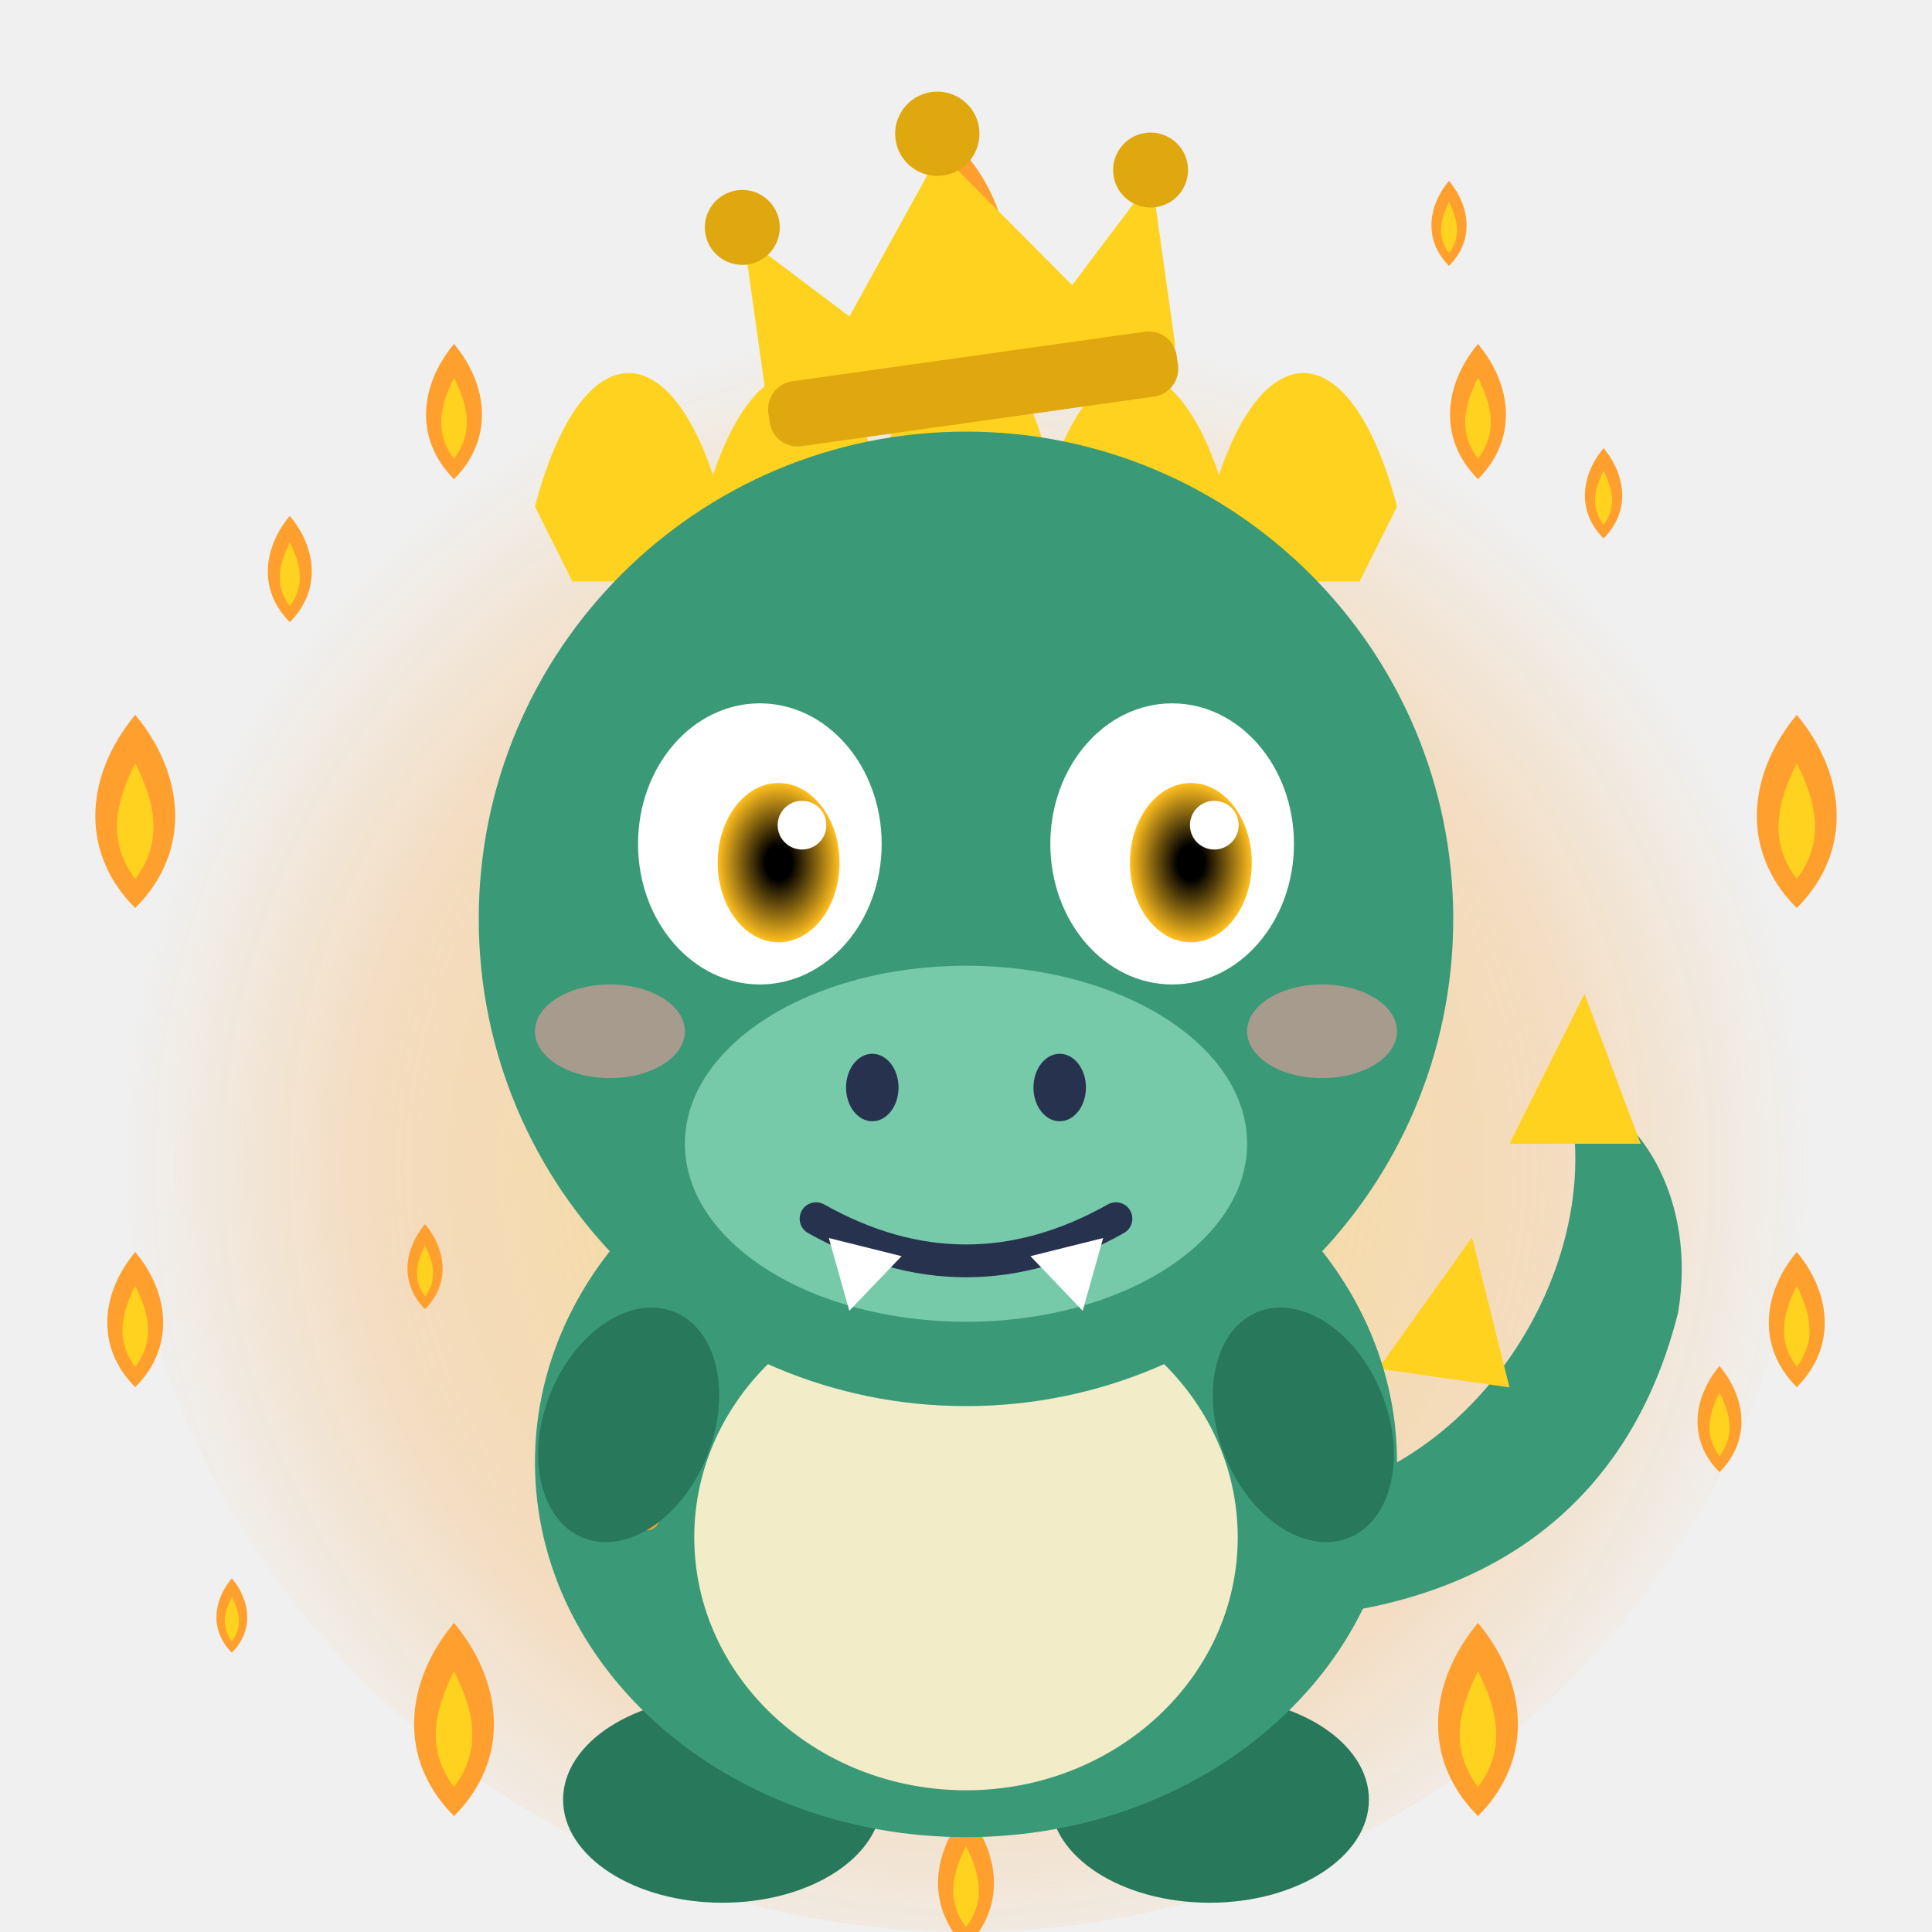
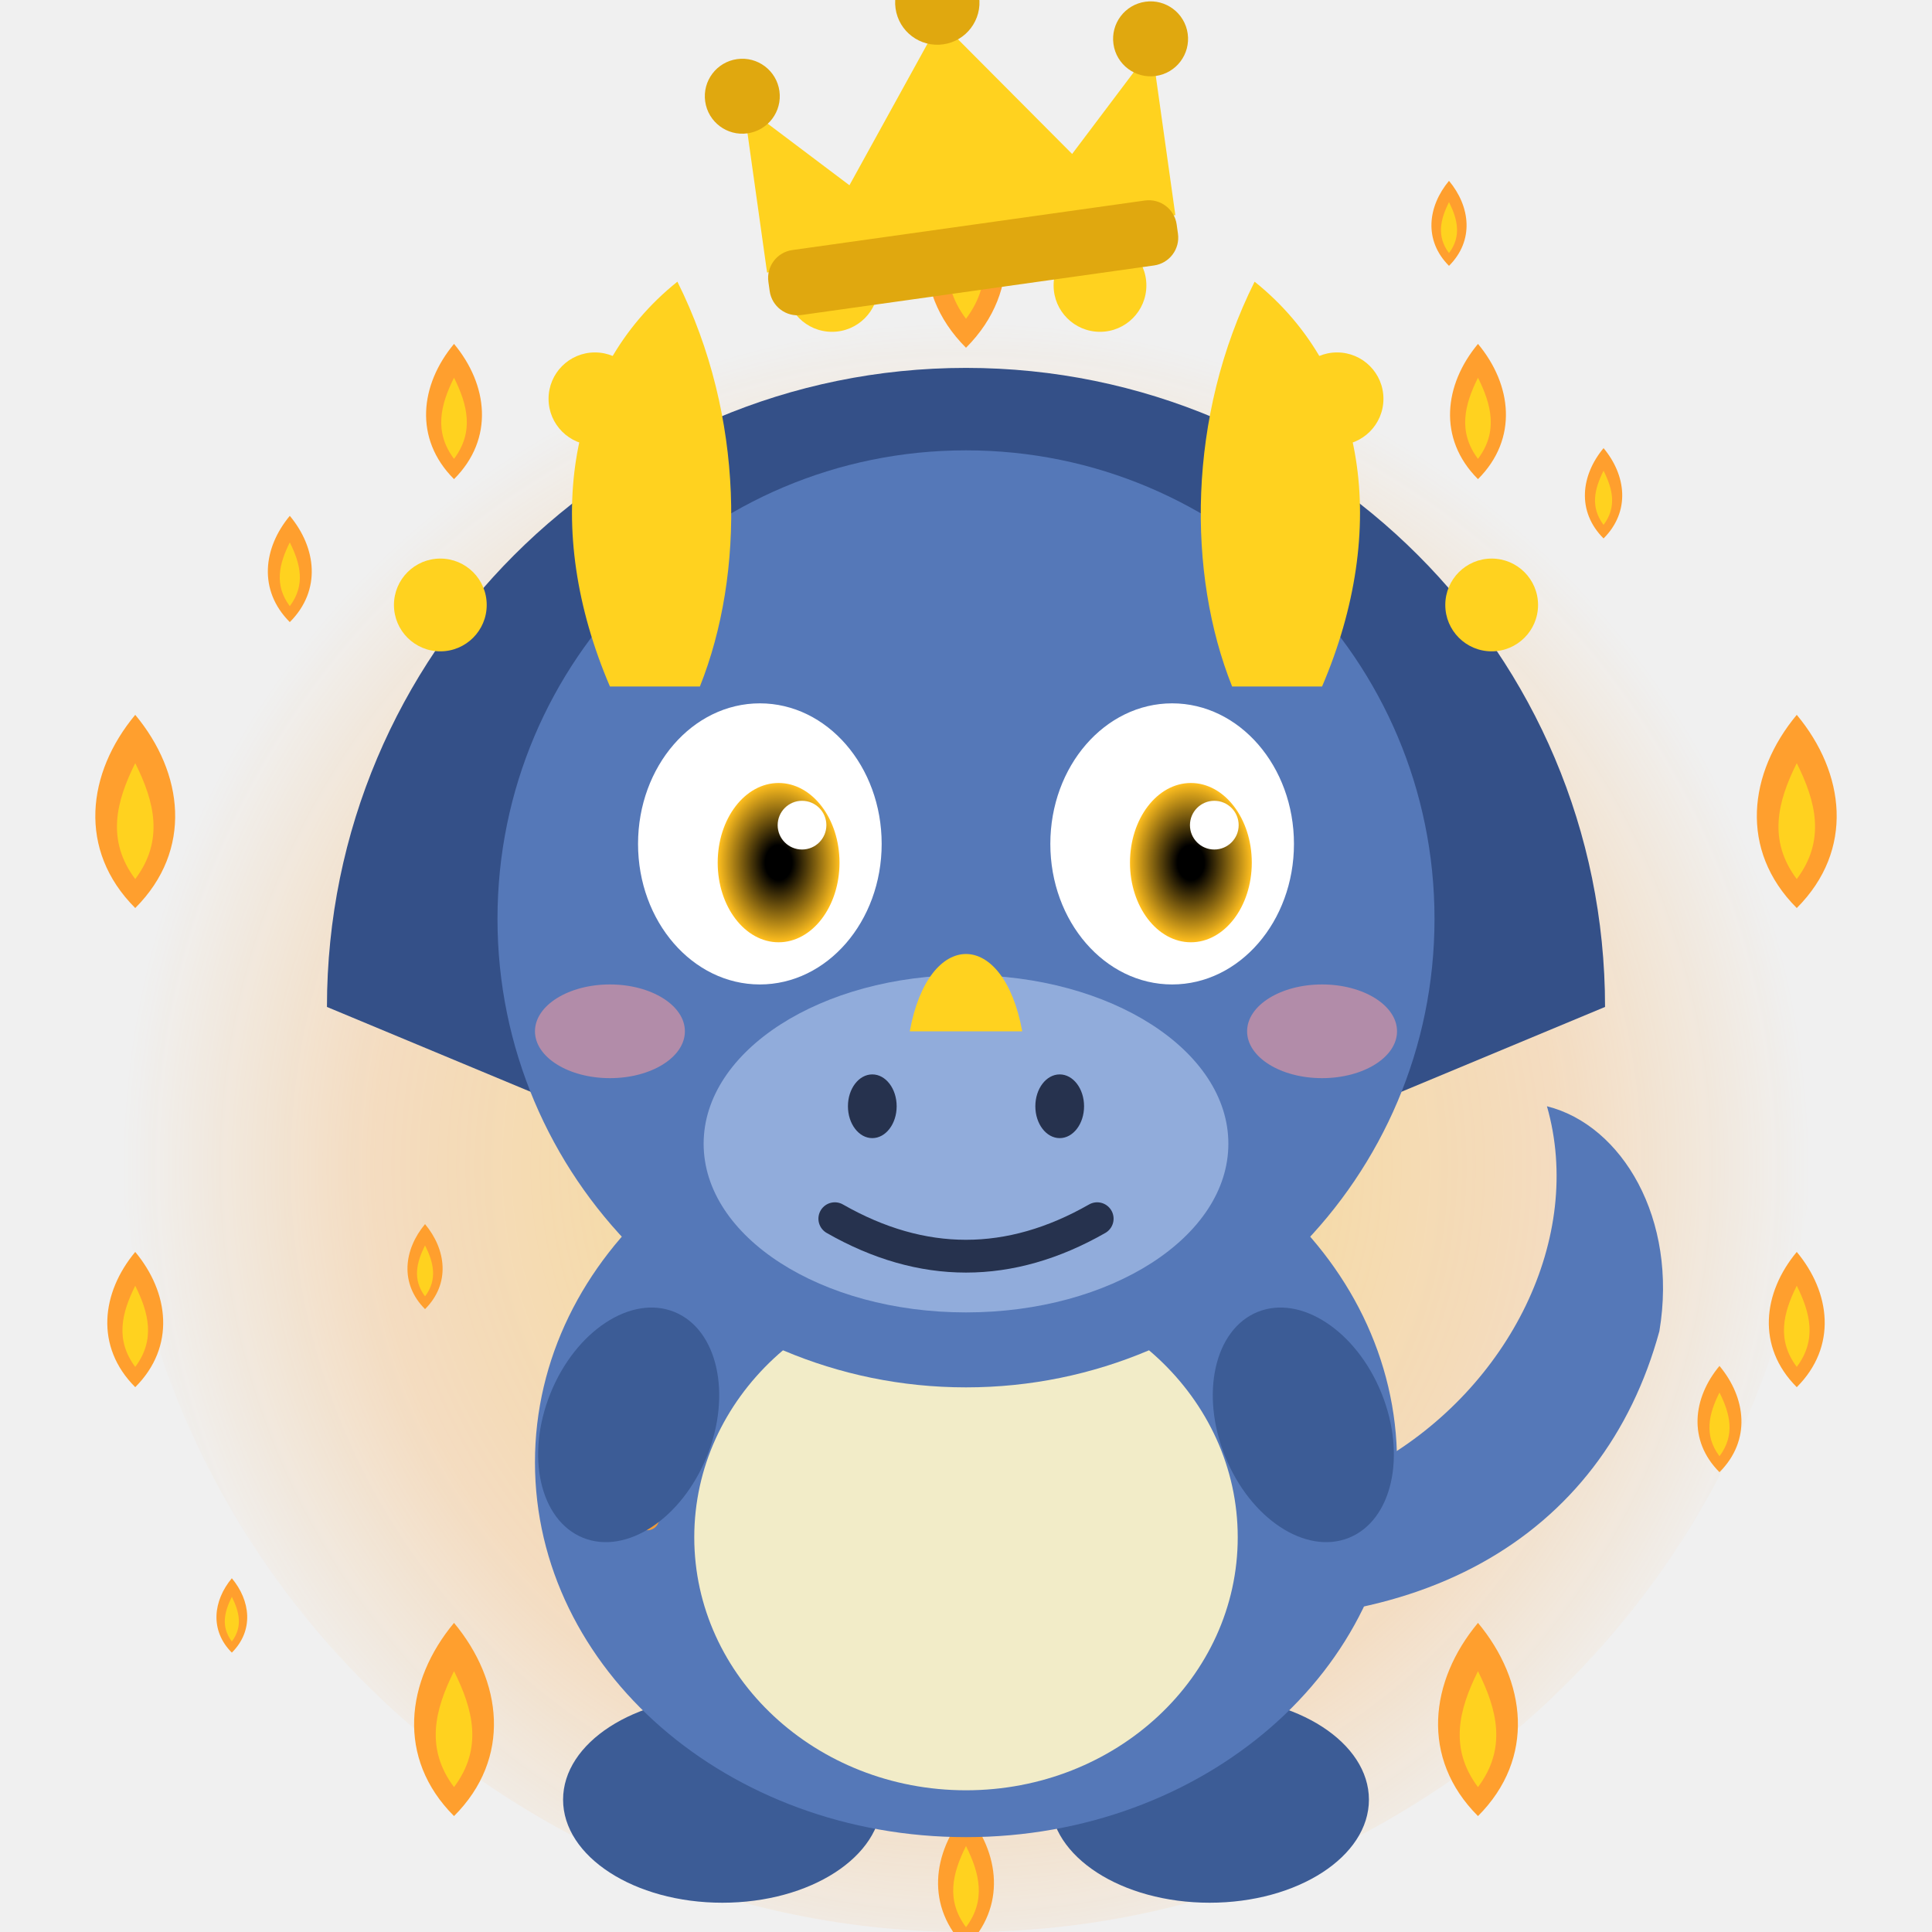
<svg xmlns="http://www.w3.org/2000/svg" viewBox="0 0 200 200" width="200" height="200">
  <defs>
    <radialGradient id="auraGrad" cx="50%" cy="55%" r="50%">
      <stop offset="0%" stop-color="#ffd21f" stop-opacity="0.5" />
      <stop offset="70%" stop-color="#ff9f2e" stop-opacity="0.25" />
      <stop offset="100%" stop-color="#ff9f2e" stop-opacity="0" />
    </radialGradient>
    <radialGradient id="eyeGradL" cx="80" cy="86" fx="80" fy="86" r="6.5" gradientTransform="matrix(1,0,0,1.307692,0,-26.46154)" gradientUnits="userSpaceOnUse">
      <stop offset="0.22" stop-color="#000000" />
      <stop offset="1" stop-color="#ffbf1f" />
    </radialGradient>
    <radialGradient id="eyeGradR" cx="124" cy="86" fx="124" fy="86" r="6.5" gradientTransform="matrix(1,0,0,1.307692,0,-26.46154)" gradientUnits="userSpaceOnUse">
      <stop offset="0.22" stop-color="#000000" />
      <stop offset="1" stop-color="#ffbf1f" />
    </radialGradient>
  </defs>
  <circle id="aura" cx="100" cy="112" r="88" fill="url(#auraGrad)" />
  <g id="ring">
    <g transform="translate(100,28)">
      <g transform="scale(1)">
        <path d="M0,8 C-6,2 -5,-6 0,-12 C5,-6 6,2 0,8 Z" fill="#ff9f2e" />
        <path d="M0,5 C-3,1 -2,-3 0,-7 C2,-3 3,1 0,5 Z" fill="#ffd21f" />
      </g>
    </g>
    <g transform="translate(153,44)">
      <g transform="scale(0.7)">
        <path d="M0,8 C-6,2 -5,-6 0,-12 C5,-6 6,2 0,8 Z" fill="#ff9f2e" />
        <path d="M0,5 C-3,1 -2,-3 0,-7 C2,-3 3,1 0,5 Z" fill="#ffd21f" />
      </g>
    </g>
    <g transform="translate(186,86)">
      <g transform="scale(1)">
        <path d="M0,8 C-6,2 -5,-6 0,-12 C5,-6 6,2 0,8 Z" fill="#ff9f2e" />
        <path d="M0,5 C-3,1 -2,-3 0,-7 C2,-3 3,1 0,5 Z" fill="#ffd21f" />
      </g>
    </g>
    <g transform="translate(186,138)">
      <g transform="scale(0.7)">
        <path d="M0,8 C-6,2 -5,-6 0,-12 C5,-6 6,2 0,8 Z" fill="#ff9f2e" />
        <path d="M0,5 C-3,1 -2,-3 0,-7 C2,-3 3,1 0,5 Z" fill="#ffd21f" />
      </g>
    </g>
    <g transform="translate(153,180)">
      <g transform="scale(1)">
        <path d="M0,8 C-6,2 -5,-6 0,-12 C5,-6 6,2 0,8 Z" fill="#ff9f2e" />
        <path d="M0,5 C-3,1 -2,-3 0,-7 C2,-3 3,1 0,5 Z" fill="#ffd21f" />
      </g>
    </g>
    <g transform="translate(100,196)">
      <g transform="scale(0.7)">
        <path d="M0,8 C-6,2 -5,-6 0,-12 C5,-6 6,2 0,8 Z" fill="#ff9f2e" />
        <path d="M0,5 C-3,1 -2,-3 0,-7 C2,-3 3,1 0,5 Z" fill="#ffd21f" />
      </g>
    </g>
    <g transform="translate(47,180)">
      <g transform="scale(1)">
        <path d="M0,8 C-6,2 -5,-6 0,-12 C5,-6 6,2 0,8 Z" fill="#ff9f2e" />
        <path d="M0,5 C-3,1 -2,-3 0,-7 C2,-3 3,1 0,5 Z" fill="#ffd21f" />
      </g>
    </g>
    <g transform="translate(14,138)">
      <g transform="scale(0.7)">
        <path d="M0,8 C-6,2 -5,-6 0,-12 C5,-6 6,2 0,8 Z" fill="#ff9f2e" />
        <path d="M0,5 C-3,1 -2,-3 0,-7 C2,-3 3,1 0,5 Z" fill="#ffd21f" />
      </g>
    </g>
    <g transform="translate(14,86)">
      <g transform="scale(1)">
        <path d="M0,8 C-6,2 -5,-6 0,-12 C5,-6 6,2 0,8 Z" fill="#ff9f2e" />
        <path d="M0,5 C-3,1 -2,-3 0,-7 C2,-3 3,1 0,5 Z" fill="#ffd21f" />
      </g>
    </g>
    <g transform="translate(47,44)">
      <g transform="scale(0.7)">
        <path d="M0,8 C-6,2 -5,-6 0,-12 C5,-6 6,2 0,8 Z" fill="#ff9f2e" />
        <path d="M0,5 C-3,1 -2,-3 0,-7 C2,-3 3,1 0,5 Z" fill="#ffd21f" />
      </g>
    </g>
  </g>
  <g id="pet" transform="translate(100,196) scale(0.97) translate(-100,-196)">
-     <path id="tail" d="M118,166 C150,170 170,158 176,134 C178,122 172,112 164,110 C168,124 160,142 146,150 C136,156 124,158 116,156 Z" fill="#3a9a78" />
-     <path d="M158,116 L166,100 L172,116 Z" fill="#ffd21f" />
-     <path d="M144,140 L154,126 L158,142 Z" fill="#ffd21f" />
-     <ellipse id="footL" cx="74" cy="186" rx="17" ry="11" fill="#28785c" />
-     <ellipse id="footR" cx="126" cy="186" rx="17" ry="11" fill="#28785c" />
-     <ellipse id="body" cx="100" cy="150" rx="46" ry="40" fill="#3a9a78" />
+     <path id="tail" d="M118,166 C148,170 168,158 174,136 C176,124 170,114 162,112 C166,126 158,142 144,150 C134,156 124,158 116,156 Z" fill="#5578b8" />
+     <ellipse id="footL" cx="74" cy="186" rx="17" ry="11" fill="#3c5c96" />
+     <ellipse id="footR" cx="126" cy="186" rx="17" ry="11" fill="#3c5c96" />
+     <g id="frill" transform="translate(100,86) scale(1.1) translate(-100,-86)">
+       <path d="M38,100 A62,62 0 1 1 162,100 L138,110 L62,110 Z" fill="#345088" />
+       <circle cx="49" cy="61" r="4.5" fill="#ffd21f" />
+       <circle cx="64" cy="41" r="4.5" fill="#ffd21f" />
+       <circle cx="87" cy="30" r="4.5" fill="#ffd21f" />
+       <circle cx="113" cy="30" r="4.5" fill="#ffd21f" />
+       <circle cx="136" cy="41" r="4.5" fill="#ffd21f" />
+       <circle cx="151" cy="61" r="4.5" fill="#ffd21f" />
+     </g>
+     <ellipse id="body" cx="100" cy="150" rx="46" ry="40" fill="#5578b8" />
    <ellipse id="belly" cx="100" cy="158" rx="29" ry="27" fill="#f2ecc8" />
    <g id="lava" stroke="#ff9f2e" stroke-width="2.5" stroke-linecap="round" fill="none" opacity="0.9">
      <path d="M62,142 L70,148 L66,156" />
      <path d="M138,140 L131,148 L136,156" />
    </g>
-     <ellipse id="armL" cx="64" cy="146" rx="9" ry="13" transform="rotate(22 64 146)" fill="#28785c" />
-     <ellipse id="armR" cx="136" cy="146" rx="9" ry="13" transform="rotate(-22 136 146)" fill="#28785c" />
-     <g id="plates">
-       <path d="M54,48 C59,29 69,29 74,48 L70,56 L58,56 Z" fill="#ffd21f" />
-       <path d="M72,48 C77,29 87,29 92,48 L88,56 L76,56 Z" fill="#ffd21f" />
-       <path d="M90,48 C95,24 105,24 110,48 L106,56 L94,56 Z" fill="#ffd21f" />
-       <path d="M108,48 C113,29 123,29 128,48 L124,56 L112,56 Z" fill="#ffd21f" />
-       <path d="M126,48 C131,29 141,29 146,48 L142,56 L130,56 Z" fill="#ffd21f" />
+     <ellipse id="armL" cx="64" cy="146" rx="9" ry="13" transform="rotate(22 64 146)" fill="#3c5c96" />
+     <ellipse id="armR" cx="136" cy="146" rx="9" ry="13" transform="rotate(-22 136 146)" fill="#3c5c96" />
+     <circle id="head" cx="100" cy="92" r="50" fill="#5578b8" />
+     <g id="hornL" transform="translate(74,60) scale(1.2) translate(-74,-60)">
+       <path d="M64,66 C58,52 60,38 70,30 C76,42 76,56 72,66 Z" fill="#ffd21f" />
    </g>
-     <circle id="head" cx="100" cy="92" r="52" fill="#3a9a78" />
-     <ellipse id="muzzle" cx="100" cy="116" rx="30" ry="19" fill="#76c9a9" />
-     <ellipse cx="90" cy="110" rx="2.8" ry="3.6" fill="#26324e" />
-     <ellipse cx="110" cy="110" rx="2.8" ry="3.6" fill="#26324e" />
-     <path id="mouth" d="M84,124 Q100,133 116,124" fill="none" stroke="#26324e" stroke-width="3.5" stroke-linecap="round" />
-     <path id="toothR" transform="rotate(-14 111 128)" d="M107,127 L115,127 L111,134 Z" fill="#ffffff" />
-     <path id="toothL" transform="rotate(14 89 128)" d="M85,127 L93,127 L89,134 Z" fill="#ffffff" />
+     <g id="hornR" transform="translate(126,60) scale(1.2) translate(-126,-60)">
+       <path d="M136,66 C142,52 140,38 130,30 C124,42 124,56 128,66 Z" fill="#ffd21f" />
+     </g>
+     <ellipse id="muzzle" cx="100" cy="116" rx="28" ry="18" fill="#91acdb" />
+     <path id="noseHorn" d="M94,104 C96,93 104,93 106,104 Z" fill="#ffd21f" />
+     <ellipse cx="90" cy="112" rx="2.6" ry="3.4" fill="#26324e" />
+     <ellipse cx="110" cy="112" rx="2.6" ry="3.4" fill="#26324e" />
+     <path id="mouth" d="M86,124 Q100,132 114,124" fill="none" stroke="#26324e" stroke-width="3.5" stroke-linecap="round" />
    <g id="eyeL">
      <ellipse cx="78" cy="84" rx="13.0" ry="15.0" fill="#ffffff" />
      <ellipse cx="80" cy="86" rx="6.5" ry="8.5" fill="url(#eyeGradL)" />
      <circle cx="82.5" cy="82" r="2.6" fill="#ffffff" />
    </g>
    <g id="eyeR">
      <ellipse cx="122" cy="84" rx="13.0" ry="15.0" fill="#ffffff" />
      <ellipse cx="124" cy="86" rx="6.5" ry="8.5" fill="url(#eyeGradR)" />
      <circle cx="126.5" cy="82" r="2.6" fill="#ffffff" />
    </g>
    <ellipse id="cheekL" cx="62" cy="104" rx="8" ry="5" fill="#ff9c9c" opacity="0.55" />
    <ellipse id="cheekR" cx="138" cy="104" rx="8" ry="5" fill="#ff9c9c" opacity="0.55" />
-     <g id="crown" transform="rotate(-8 100 30)">
-       <path d="M78,34 L78,16 L88,26 L100,10 L112,26 L122,16 L122,34 Z" fill="#ffd21f" />
-       <rect x="78" y="32" width="44" height="7" rx="3" fill="#e0a80f" />
-       <circle cx="78" cy="15" r="4" fill="#e0a80f" />
-       <circle cx="100" cy="8" r="4.5" fill="#e0a80f" />
-       <circle cx="122" cy="15" r="4" fill="#e0a80f" />
+     <g id="crown" transform="rotate(-8 100 16)">
+       <path d="M78,20 L78,2 L88,12 L100,-4 L112,12 L122,2 L122,20 Z" fill="#ffd21f" />
+       <rect x="78" y="18" width="44" height="7" rx="3" fill="#e0a80f" />
+       <circle cx="78" cy="1" r="4" fill="#e0a80f" />
+       <circle cx="100" cy="-6" r="4.5" fill="#e0a80f" />
+       <circle cx="122" cy="1" r="4" fill="#e0a80f" />
    </g>
  </g>
  <g id="embers">
    <g transform="translate(30,60)">
      <g transform="scale(0.55)">
        <path d="M0,8 C-6,2 -5,-6 0,-12 C5,-6 6,2 0,8 Z" fill="#ff9f2e" />
        <path d="M0,5 C-3,1 -2,-3 0,-7 C2,-3 3,1 0,5 Z" fill="#ffd21f" />
      </g>
    </g>
    <g transform="translate(44,132)">
      <g transform="scale(0.44)">
        <path d="M0,8 C-6,2 -5,-6 0,-12 C5,-6 6,2 0,8 Z" fill="#ff9f2e" />
        <path d="M0,5 C-3,1 -2,-3 0,-7 C2,-3 3,1 0,5 Z" fill="#ffd21f" />
      </g>
    </g>
    <g transform="translate(166,52)">
      <g transform="scale(0.4675)">
        <path d="M0,8 C-6,2 -5,-6 0,-12 C5,-6 6,2 0,8 Z" fill="#ff9f2e" />
        <path d="M0,5 C-3,1 -2,-3 0,-7 C2,-3 3,1 0,5 Z" fill="#ffd21f" />
      </g>
    </g>
    <g transform="translate(178,148)">
      <g transform="scale(0.55)">
        <path d="M0,8 C-6,2 -5,-6 0,-12 C5,-6 6,2 0,8 Z" fill="#ff9f2e" />
        <path d="M0,5 C-3,1 -2,-3 0,-7 C2,-3 3,1 0,5 Z" fill="#ffd21f" />
      </g>
    </g>
    <g transform="translate(24,168)">
      <g transform="scale(0.385)">
        <path d="M0,8 C-6,2 -5,-6 0,-12 C5,-6 6,2 0,8 Z" fill="#ff9f2e" />
        <path d="M0,5 C-3,1 -2,-3 0,-7 C2,-3 3,1 0,5 Z" fill="#ffd21f" />
      </g>
    </g>
    <g transform="translate(150,24)">
      <g transform="scale(0.44)">
        <path d="M0,8 C-6,2 -5,-6 0,-12 C5,-6 6,2 0,8 Z" fill="#ff9f2e" />
        <path d="M0,5 C-3,1 -2,-3 0,-7 C2,-3 3,1 0,5 Z" fill="#ffd21f" />
      </g>
    </g>
  </g>
</svg>
